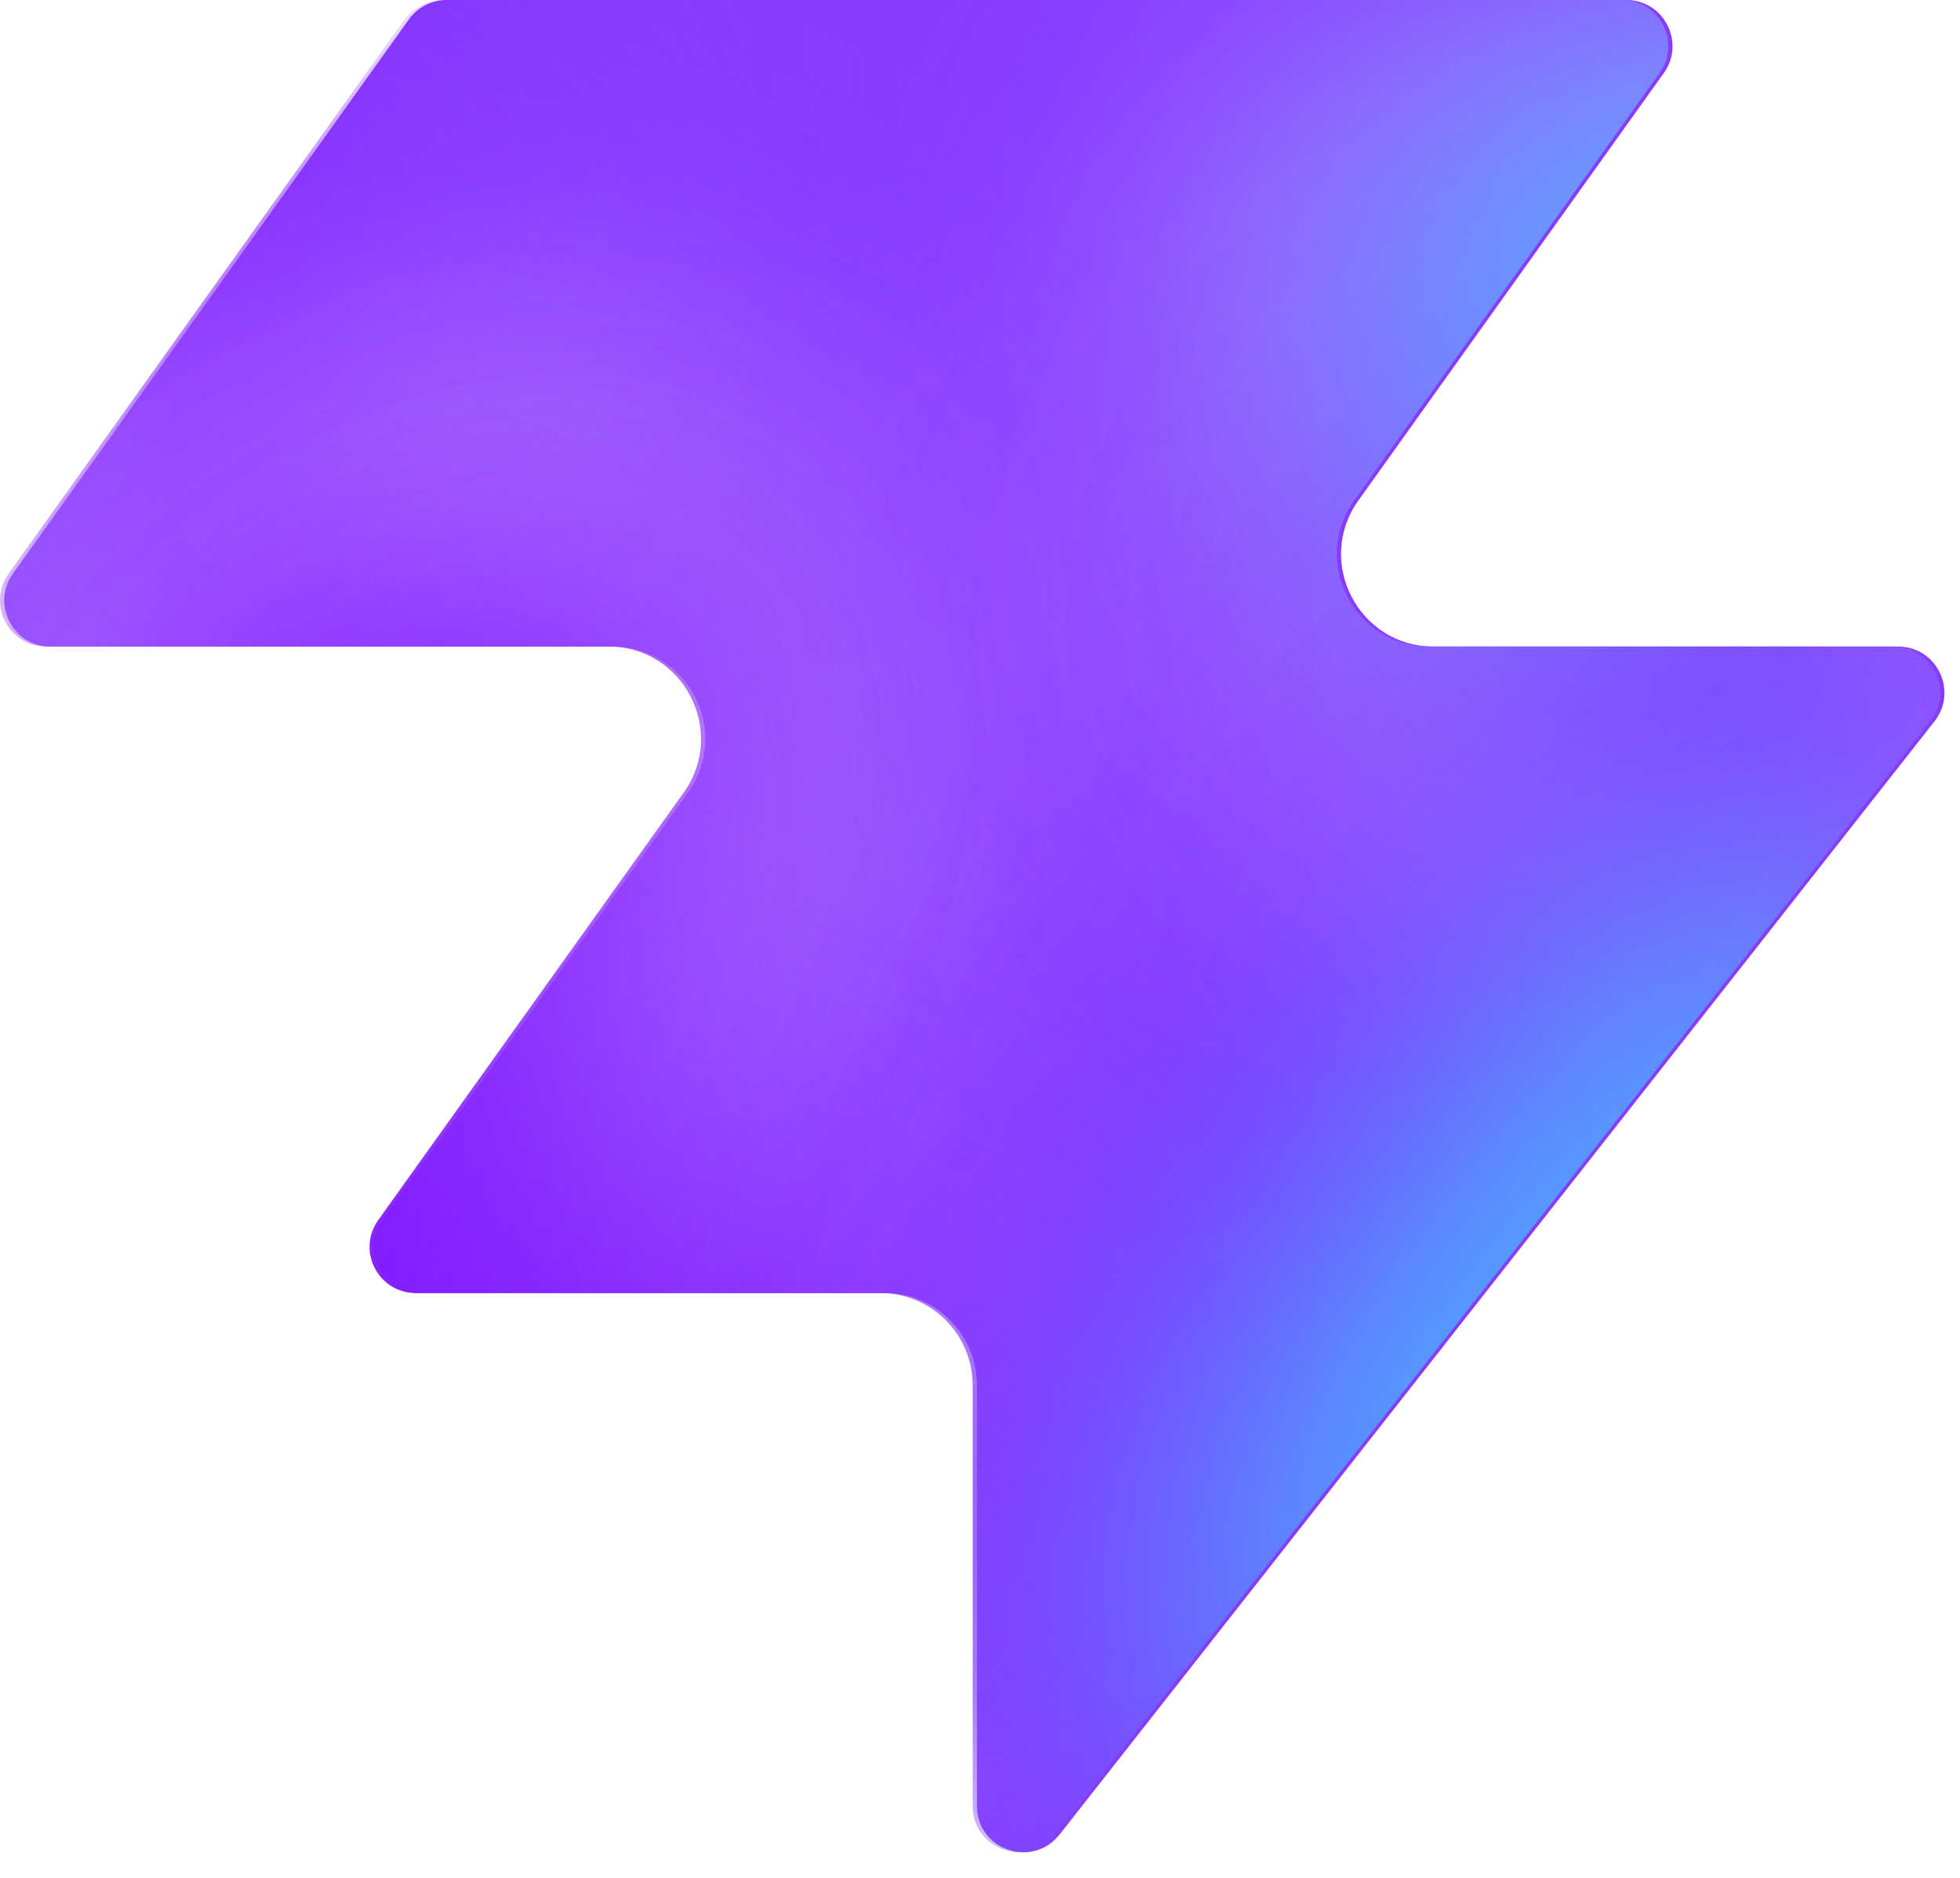
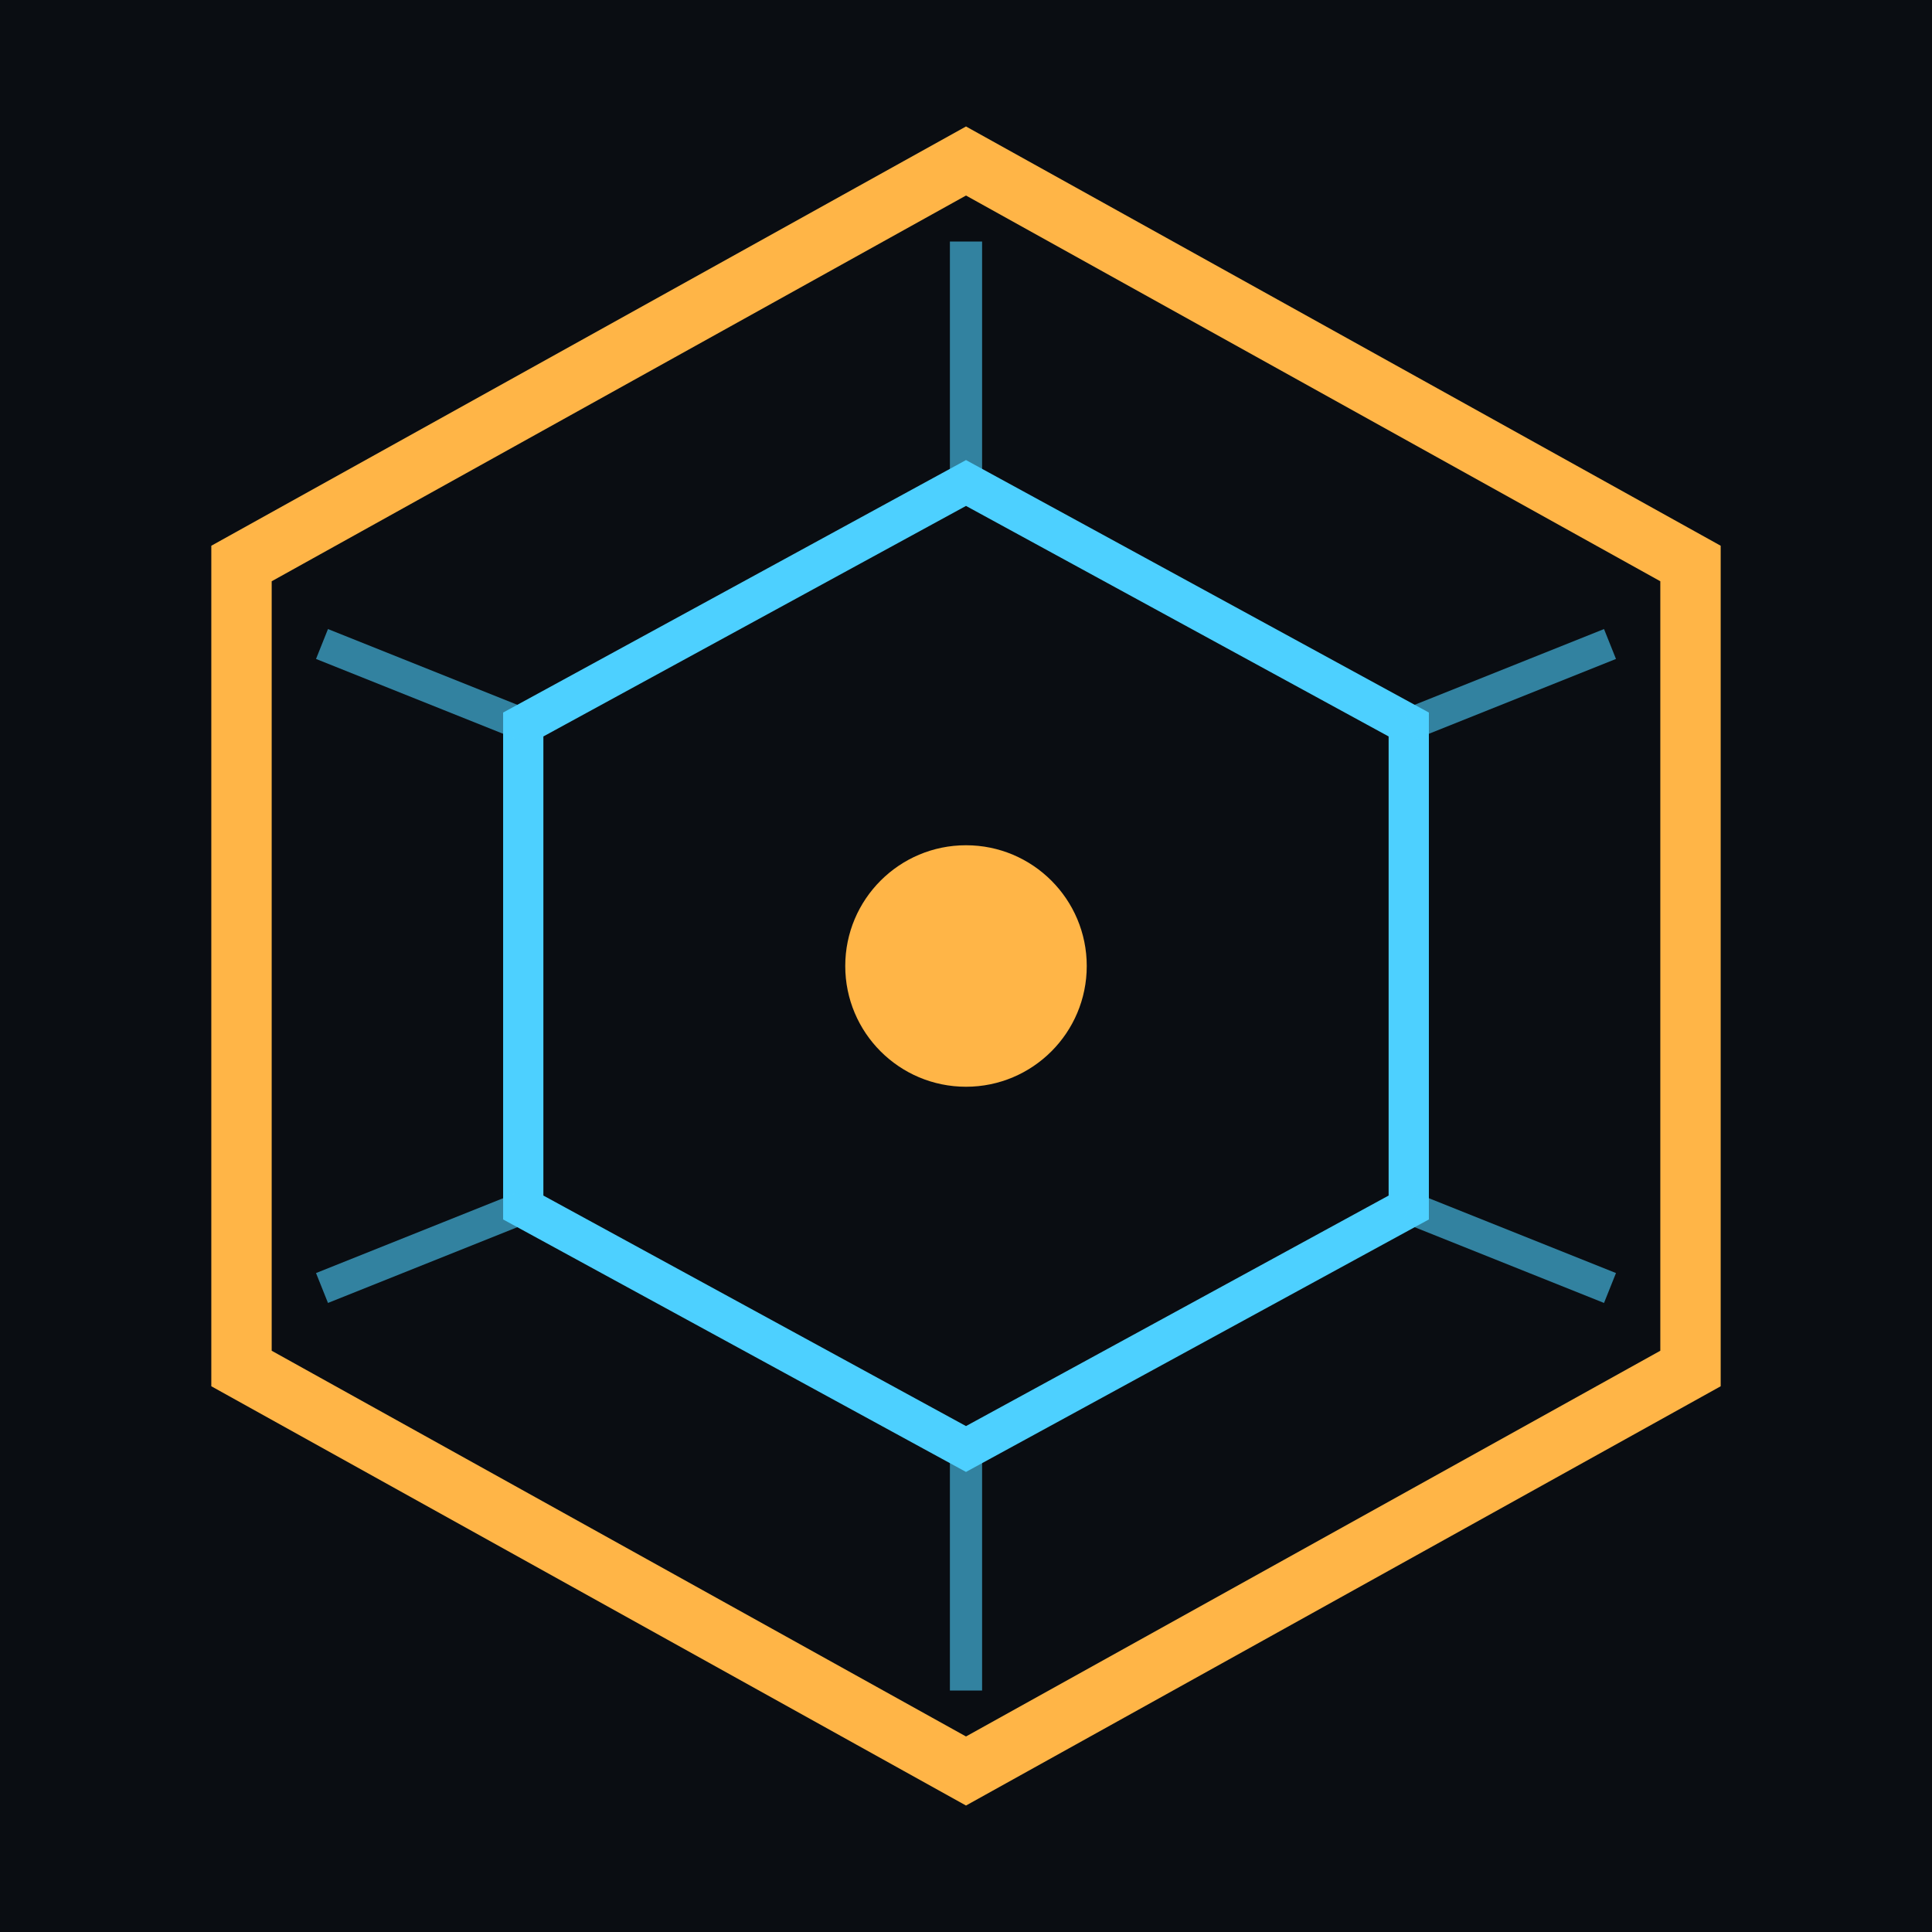
- <svg xmlns="http://www.w3.org/2000/svg" width="48" height="46" fill="none" viewBox="0 0 48 46">
-   <path fill="#863bff" d="M25.946 44.938c-.664.845-2.021.375-2.021-.698V33.937a2.26 2.26 0 0 0-2.262-2.262H10.287c-.92 0-1.456-1.04-.92-1.788l7.48-10.471c1.07-1.497 0-3.578-1.842-3.578H1.237c-.92 0-1.456-1.04-.92-1.788L10.013.474c.214-.297.556-.474.92-.474h28.894c.92 0 1.456 1.04.92 1.788l-7.48 10.471c-1.07 1.498 0 3.579 1.842 3.579h11.377c.943 0 1.473 1.088.89 1.83L25.947 44.94z" style="fill:#863bff;fill:color(display-p3 .525 .23 1);fill-opacity:1" />
-   <mask id="a" width="48" height="46" x="0" y="0" maskUnits="userSpaceOnUse" style="mask-type:alpha">
-     <path fill="#000" d="M25.842 44.938c-.664.844-2.021.375-2.021-.698V33.937a2.26 2.26 0 0 0-2.262-2.262H10.183c-.92 0-1.456-1.04-.92-1.788l7.48-10.471c1.07-1.498 0-3.579-1.842-3.579H1.133c-.92 0-1.456-1.04-.92-1.787L9.91.473c.214-.297.556-.474.92-.474h28.894c.92 0 1.456 1.04.92 1.788l-7.48 10.471c-1.07 1.498 0 3.578 1.842 3.578h11.377c.943 0 1.473 1.088.89 1.832L25.843 44.94z" style="fill:#000;fill-opacity:1" />
-   </mask>
-   <g mask="url(#a)">
-     <g filter="url(#b)">
-       <ellipse cx="5.508" cy="14.704" fill="#ede6ff" rx="5.508" ry="14.704" style="fill:#ede6ff;fill:color(display-p3 .927 .903 1);fill-opacity:1" transform="matrix(.00324 1 1 -.00324 -4.47 31.516)" />
-     </g>
-     <g filter="url(#c)">
-       <ellipse cx="10.399" cy="29.851" fill="#ede6ff" rx="10.399" ry="29.851" style="fill:#ede6ff;fill:color(display-p3 .927 .903 1);fill-opacity:1" transform="matrix(.00324 1 1 -.00324 -39.328 7.883)" />
-     </g>
-     <g filter="url(#d)">
-       <ellipse cx="5.508" cy="30.487" fill="#7e14ff" rx="5.508" ry="30.487" style="fill:#7e14ff;fill:color(display-p3 .492 .077 1);fill-opacity:1" transform="rotate(89.814 -25.913 -14.639)scale(1 -1)" />
-     </g>
-     <g filter="url(#e)">
-       <ellipse cx="5.508" cy="30.599" fill="#7e14ff" rx="5.508" ry="30.599" style="fill:#7e14ff;fill:color(display-p3 .492 .077 1);fill-opacity:1" transform="rotate(89.814 -32.644 -3.334)scale(1 -1)" />
-     </g>
-     <g filter="url(#f)">
-       <ellipse cx="5.508" cy="30.599" fill="#7e14ff" rx="5.508" ry="30.599" style="fill:#7e14ff;fill:color(display-p3 .492 .077 1);fill-opacity:1" transform="matrix(.00324 1 1 -.00324 -34.34 30.47)" />
-     </g>
-     <g filter="url(#g)">
-       <ellipse cx="14.072" cy="22.078" fill="#ede6ff" rx="14.072" ry="22.078" style="fill:#ede6ff;fill:color(display-p3 .927 .903 1);fill-opacity:1" transform="rotate(93.35 24.506 48.493)scale(-1 1)" />
-     </g>
-     <g filter="url(#h)">
-       <ellipse cx="3.47" cy="21.501" fill="#7e14ff" rx="3.47" ry="21.501" style="fill:#7e14ff;fill:color(display-p3 .492 .077 1);fill-opacity:1" transform="rotate(89.009 28.708 47.59)scale(-1 1)" />
-     </g>
-     <g filter="url(#i)">
-       <ellipse cx="3.47" cy="21.501" fill="#7e14ff" rx="3.47" ry="21.501" style="fill:#7e14ff;fill:color(display-p3 .492 .077 1);fill-opacity:1" transform="rotate(89.009 28.708 47.59)scale(-1 1)" />
-     </g>
-     <g filter="url(#j)">
-       <ellipse cx=".387" cy="8.972" fill="#7e14ff" rx="4.407" ry="29.108" style="fill:#7e14ff;fill:color(display-p3 .492 .077 1);fill-opacity:1" transform="rotate(39.51 .387 8.972)" />
-     </g>
-     <g filter="url(#k)">
-       <ellipse cx="47.523" cy="-6.092" fill="#7e14ff" rx="4.407" ry="29.108" style="fill:#7e14ff;fill:color(display-p3 .492 .077 1);fill-opacity:1" transform="rotate(37.892 47.523 -6.092)" />
-     </g>
-     <g filter="url(#l)">
-       <ellipse cx="41.412" cy="6.333" fill="#47bfff" rx="5.971" ry="9.665" style="fill:#47bfff;fill:color(display-p3 .28 .748 1);fill-opacity:1" transform="rotate(37.892 41.412 6.333)" />
-     </g>
-     <g filter="url(#m)">
-       <ellipse cx="-1.879" cy="38.332" fill="#7e14ff" rx="4.407" ry="29.108" style="fill:#7e14ff;fill:color(display-p3 .492 .077 1);fill-opacity:1" transform="rotate(37.892 -1.88 38.332)" />
-     </g>
-     <g filter="url(#n)">
-       <ellipse cx="-1.879" cy="38.332" fill="#7e14ff" rx="4.407" ry="29.108" style="fill:#7e14ff;fill:color(display-p3 .492 .077 1);fill-opacity:1" transform="rotate(37.892 -1.88 38.332)" />
-     </g>
-     <g filter="url(#o)">
-       <ellipse cx="35.651" cy="29.907" fill="#7e14ff" rx="4.407" ry="29.108" style="fill:#7e14ff;fill:color(display-p3 .492 .077 1);fill-opacity:1" transform="rotate(37.892 35.651 29.907)" />
-     </g>
-     <g filter="url(#p)">
-       <ellipse cx="38.418" cy="32.4" fill="#47bfff" rx="5.971" ry="15.297" style="fill:#47bfff;fill:color(display-p3 .28 .748 1);fill-opacity:1" transform="rotate(37.892 38.418 32.4)" />
-     </g>
-   </g>
-   <defs>
-     <filter id="b" width="60.045" height="41.654" x="-19.77" y="16.149" color-interpolation-filters="sRGB" filterUnits="userSpaceOnUse">
-       <feFlood flood-opacity="0" result="BackgroundImageFix" />
-       <feBlend in="SourceGraphic" in2="BackgroundImageFix" result="shape" />
-       <feGaussianBlur result="effect1_foregroundBlur_2002_17158" stdDeviation="7.659" />
-     </filter>
-     <filter id="c" width="90.34" height="51.437" x="-54.613" y="-7.533" color-interpolation-filters="sRGB" filterUnits="userSpaceOnUse">
-       <feFlood flood-opacity="0" result="BackgroundImageFix" />
-       <feBlend in="SourceGraphic" in2="BackgroundImageFix" result="shape" />
-       <feGaussianBlur result="effect1_foregroundBlur_2002_17158" stdDeviation="7.659" />
-     </filter>
-     <filter id="d" width="79.355" height="29.4" x="-49.64" y="2.03" color-interpolation-filters="sRGB" filterUnits="userSpaceOnUse">
-       <feFlood flood-opacity="0" result="BackgroundImageFix" />
-       <feBlend in="SourceGraphic" in2="BackgroundImageFix" result="shape" />
-       <feGaussianBlur result="effect1_foregroundBlur_2002_17158" stdDeviation="4.596" />
-     </filter>
-     <filter id="e" width="79.579" height="29.4" x="-45.045" y="20.029" color-interpolation-filters="sRGB" filterUnits="userSpaceOnUse">
-       <feFlood flood-opacity="0" result="BackgroundImageFix" />
-       <feBlend in="SourceGraphic" in2="BackgroundImageFix" result="shape" />
-       <feGaussianBlur result="effect1_foregroundBlur_2002_17158" stdDeviation="4.596" />
-     </filter>
-     <filter id="f" width="79.579" height="29.4" x="-43.513" y="21.178" color-interpolation-filters="sRGB" filterUnits="userSpaceOnUse">
-       <feFlood flood-opacity="0" result="BackgroundImageFix" />
-       <feBlend in="SourceGraphic" in2="BackgroundImageFix" result="shape" />
-       <feGaussianBlur result="effect1_foregroundBlur_2002_17158" stdDeviation="4.596" />
-     </filter>
-     <filter id="g" width="74.749" height="58.852" x="15.756" y="-17.901" color-interpolation-filters="sRGB" filterUnits="userSpaceOnUse">
-       <feFlood flood-opacity="0" result="BackgroundImageFix" />
-       <feBlend in="SourceGraphic" in2="BackgroundImageFix" result="shape" />
-       <feGaussianBlur result="effect1_foregroundBlur_2002_17158" stdDeviation="7.659" />
-     </filter>
-     <filter id="h" width="61.377" height="25.362" x="23.548" y="2.284" color-interpolation-filters="sRGB" filterUnits="userSpaceOnUse">
-       <feFlood flood-opacity="0" result="BackgroundImageFix" />
-       <feBlend in="SourceGraphic" in2="BackgroundImageFix" result="shape" />
-       <feGaussianBlur result="effect1_foregroundBlur_2002_17158" stdDeviation="4.596" />
-     </filter>
-     <filter id="i" width="61.377" height="25.362" x="23.548" y="2.284" color-interpolation-filters="sRGB" filterUnits="userSpaceOnUse">
-       <feFlood flood-opacity="0" result="BackgroundImageFix" />
-       <feBlend in="SourceGraphic" in2="BackgroundImageFix" result="shape" />
-       <feGaussianBlur result="effect1_foregroundBlur_2002_17158" stdDeviation="4.596" />
-     </filter>
-     <filter id="j" width="56.045" height="63.649" x="-27.636" y="-22.853" color-interpolation-filters="sRGB" filterUnits="userSpaceOnUse">
-       <feFlood flood-opacity="0" result="BackgroundImageFix" />
-       <feBlend in="SourceGraphic" in2="BackgroundImageFix" result="shape" />
-       <feGaussianBlur result="effect1_foregroundBlur_2002_17158" stdDeviation="4.596" />
-     </filter>
-     <filter id="k" width="54.814" height="64.646" x="20.116" y="-38.415" color-interpolation-filters="sRGB" filterUnits="userSpaceOnUse">
-       <feFlood flood-opacity="0" result="BackgroundImageFix" />
-       <feBlend in="SourceGraphic" in2="BackgroundImageFix" result="shape" />
-       <feGaussianBlur result="effect1_foregroundBlur_2002_17158" stdDeviation="4.596" />
-     </filter>
-     <filter id="l" width="33.541" height="35.313" x="24.641" y="-11.323" color-interpolation-filters="sRGB" filterUnits="userSpaceOnUse">
-       <feFlood flood-opacity="0" result="BackgroundImageFix" />
-       <feBlend in="SourceGraphic" in2="BackgroundImageFix" result="shape" />
-       <feGaussianBlur result="effect1_foregroundBlur_2002_17158" stdDeviation="4.596" />
-     </filter>
-     <filter id="m" width="54.814" height="64.646" x="-29.286" y="6.009" color-interpolation-filters="sRGB" filterUnits="userSpaceOnUse">
-       <feFlood flood-opacity="0" result="BackgroundImageFix" />
-       <feBlend in="SourceGraphic" in2="BackgroundImageFix" result="shape" />
-       <feGaussianBlur result="effect1_foregroundBlur_2002_17158" stdDeviation="4.596" />
-     </filter>
-     <filter id="n" width="54.814" height="64.646" x="-29.286" y="6.009" color-interpolation-filters="sRGB" filterUnits="userSpaceOnUse">
-       <feFlood flood-opacity="0" result="BackgroundImageFix" />
-       <feBlend in="SourceGraphic" in2="BackgroundImageFix" result="shape" />
-       <feGaussianBlur result="effect1_foregroundBlur_2002_17158" stdDeviation="4.596" />
-     </filter>
-     <filter id="o" width="54.814" height="64.646" x="8.244" y="-2.416" color-interpolation-filters="sRGB" filterUnits="userSpaceOnUse">
-       <feFlood flood-opacity="0" result="BackgroundImageFix" />
-       <feBlend in="SourceGraphic" in2="BackgroundImageFix" result="shape" />
-       <feGaussianBlur result="effect1_foregroundBlur_2002_17158" stdDeviation="4.596" />
-     </filter>
-     <filter id="p" width="39.409" height="43.623" x="18.713" y="10.588" color-interpolation-filters="sRGB" filterUnits="userSpaceOnUse">
-       <feFlood flood-opacity="0" result="BackgroundImageFix" />
-       <feBlend in="SourceGraphic" in2="BackgroundImageFix" result="shape" />
-       <feGaussianBlur result="effect1_foregroundBlur_2002_17158" stdDeviation="4.596" />
-     </filter>
-   </defs>
+ <svg xmlns="http://www.w3.org/2000/svg" viewBox="0 0 48 48" fill="none">
+   <rect width="48" height="48" fill="#0a0d12" />
+   <path d="M24 4 L42 14 L42 34 L24 44 L6 34 L6 14 Z" fill="none" stroke="#ffb547" stroke-width="1.5" />
+   <path d="M24 12 L35 18 L35 30 L24 36 L13 30 L13 18 Z" fill="none" stroke="#4dd0ff" stroke-width="1" />
+   <circle cx="24" cy="24" r="3" fill="#ffb547" />
+   <path d="M24 6 L24 12 M24 36 L24 42 M8 16 L13 18 M40 16 L35 18 M8 32 L13 30 M40 32 L35 30" stroke="#4dd0ff" stroke-width="0.8" opacity="0.6" />
</svg>
